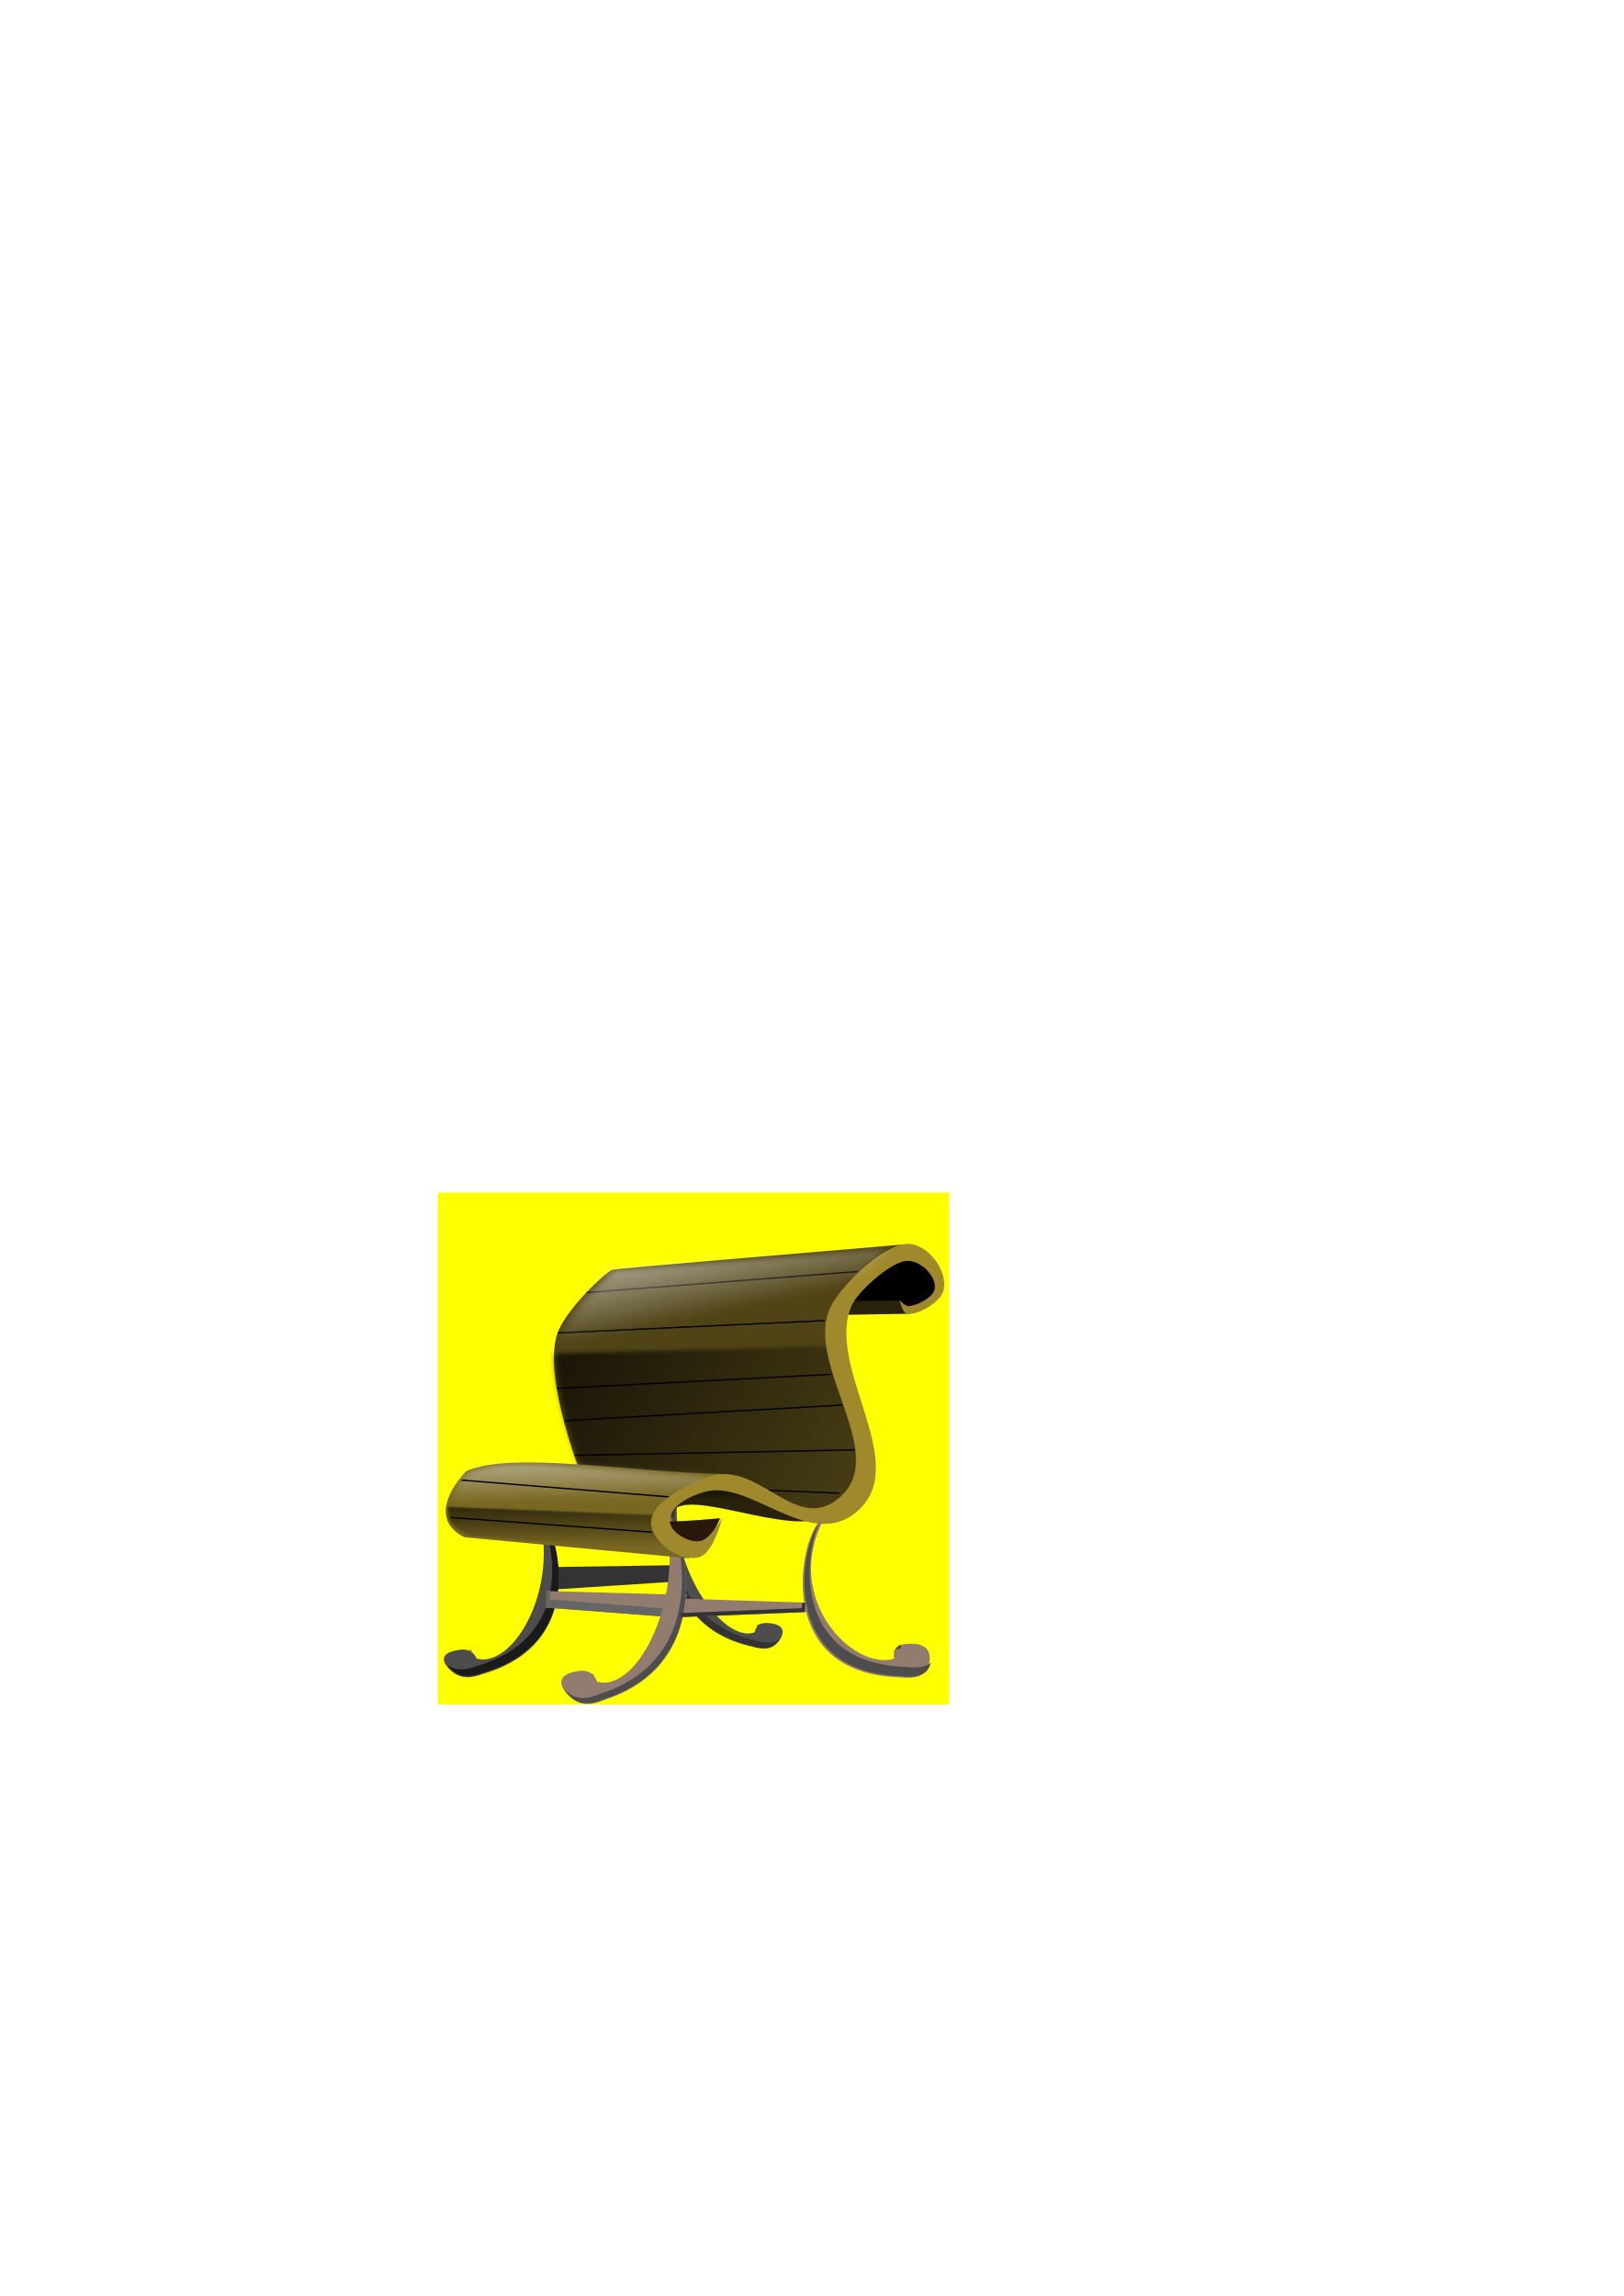
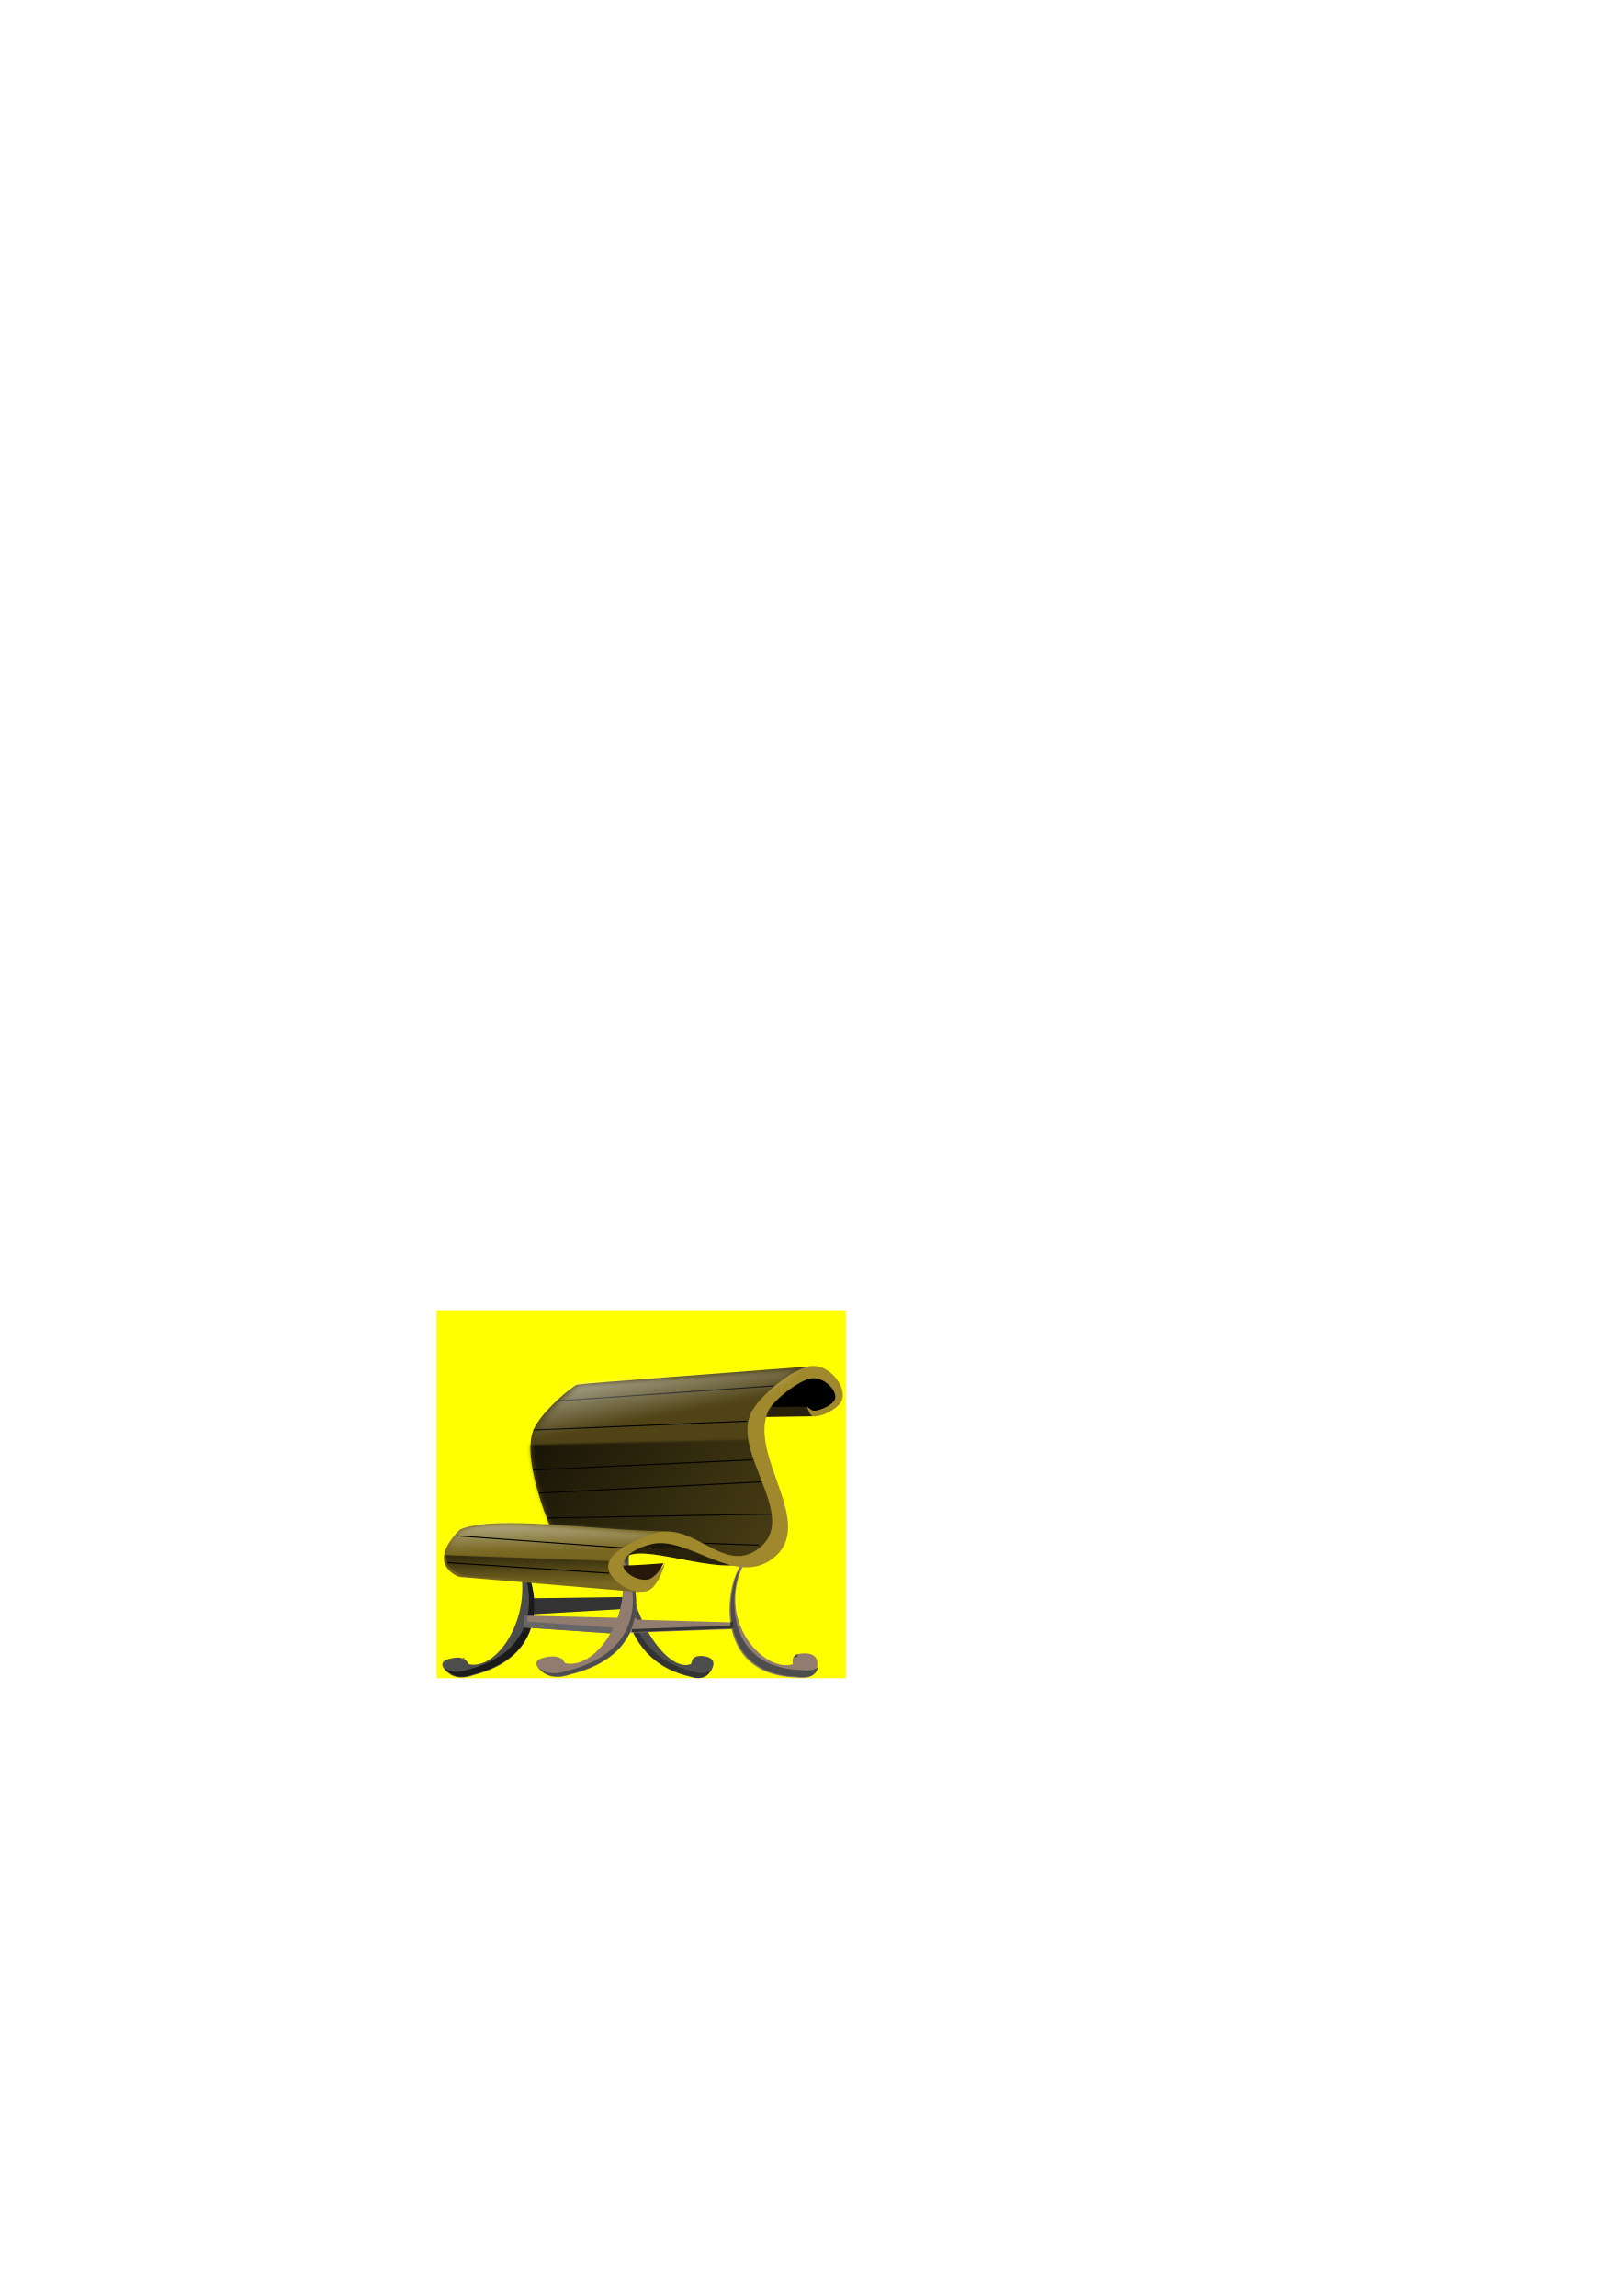
<svg xmlns="http://www.w3.org/2000/svg" xmlns:xlink="http://www.w3.org/1999/xlink" width="210mm" height="297mm" id="svg2">
  <defs id="defs4">
    <linearGradient id="linearGradient3257">
      <stop style="stop-color:#f2f2f2;stop-opacity:1;" offset="0" id="stop3259" />
      <stop style="stop-color:#f2f2f2;stop-opacity:0;" offset="1" id="stop3261" />
    </linearGradient>
    <linearGradient id="linearGradient3243">
      <stop style="stop-color:#000000;stop-opacity:1;" offset="0" id="stop3245" />
      <stop style="stop-color:#000000;stop-opacity:0;" offset="1" id="stop3247" />
    </linearGradient>
    <linearGradient id="linearGradient3229">
      <stop style="stop-color:#ffffff;stop-opacity:1;" offset="0" id="stop3231" />
      <stop style="stop-color:#ffffff;stop-opacity:0;" offset="1" id="stop3233" />
    </linearGradient>
    <linearGradient id="linearGradient3211">
      <stop style="stop-color:#000000;stop-opacity:1;" offset="0" id="stop3213" />
      <stop style="stop-color:#000000;stop-opacity:0" offset="1" id="stop3215" />
    </linearGradient>
    <linearGradient xlink:href="#linearGradient3211" id="linearGradient3217" x1="271.061" y1="585.906" x2="538.172" y2="736.631" gradientUnits="userSpaceOnUse" />
    <filter id="filter3223">
      <feGaussianBlur stdDeviation="1.878" id="feGaussianBlur3225" />
    </filter>
    <linearGradient xlink:href="#linearGradient3229" id="linearGradient3235" x1="351.893" y1="450.983" x2="354.324" y2="525.434" gradientUnits="userSpaceOnUse" />
    <filter id="filter3237">
      <feGaussianBlur stdDeviation="3.446" id="feGaussianBlur3239" />
    </filter>
    <linearGradient xlink:href="#linearGradient3243" id="linearGradient3249" x1="281.058" y1="641.52" x2="274.182" y2="677.619" gradientUnits="userSpaceOnUse" />
    <filter id="filter3251">
      <feGaussianBlur stdDeviation="1.199" id="feGaussianBlur3253" />
    </filter>
    <linearGradient xlink:href="#linearGradient3257" id="linearGradient3263" x1="267.305" y1="595.466" x2="259.57" y2="638.941" gradientUnits="userSpaceOnUse" />
    <filter id="filter3265" x="-0.04" width="1.08" y="-0.122" height="1.243">
      <feGaussianBlur stdDeviation="2.961" id="feGaussianBlur3267" />
    </filter>
  </defs>
  <g id="layer1">
-     <rect style="opacity:1;fill:#ffff00;fill-opacity:1;fill-rule:nonzero;stroke:none;stroke-width:0.5;stroke-linecap:round;stroke-miterlimit:4;stroke-dasharray:none;stroke-opacity:1" id="rect2383" width="250" height="250.297" x="213.959" y="583.084" />
-     <path style="fill:#000000;fill-rule:evenodd;stroke:none;stroke-width:1px;stroke-linecap:butt;stroke-linejoin:miter;stroke-opacity:1" d="M 414.882,617.944 C 417.78,618.061 449.579,614.893 449.579,614.893 L 459.911,625.822 L 455.707,633.614 L 447.127,639.635 L 402.246,640.043 L 414.882,617.944 z" id="path3197" />
-     <path style="fill:#4d4d4d;fill-rule:evenodd;stroke:none;stroke-width:0.504px;stroke-linecap:butt;stroke-linejoin:miter;stroke-opacity:1" d="M 331.028,734.62 C 328.215,768.617 354.352,803.648 368.891,798.019 C 369.809,793.988 372.404,792.848 377.553,793.761 C 383.223,794.766 383.734,798.029 380.817,802.168 C 377.762,806.502 373.268,806.797 367.613,805.031 C 316.062,793.682 326.475,734.079 331.028,734.62 z" id="path2399" />
-     <path style="fill:#333333;fill-rule:evenodd;stroke:none;stroke-width:0.504px;stroke-linecap:butt;stroke-linejoin:miter;stroke-opacity:1" d="M 331.034,734.253 C 326.481,733.712 316.075,793.32 367.626,804.669 C 373.281,806.434 377.764,806.147 380.818,801.814 C 381.092,801.426 381.333,801.051 381.544,800.68 C 378.563,803.596 374.507,803.629 369.57,802.087 C 324.845,792.241 326.75,746.092 331.014,734.39 C 331.018,734.344 331.03,734.299 331.034,734.253 z M 371.179,793.933 C 370.613,794.293 370.141,794.787 369.766,795.4 C 370.132,795.31 370.492,795.204 370.846,795.067 C 370.939,794.655 371.049,794.286 371.179,793.933 z" id="path2447" />
-     <path style="fill:#333333;fill-opacity:1;fill-rule:evenodd;stroke:none;stroke-width:1px;stroke-linecap:butt;stroke-linejoin:miter;stroke-opacity:1" d="M 272.317,766.1 L 269.441,777.195 L 330.578,773.228 L 331.553,765.205 L 272.317,766.1 z" id="path2403" />
-     <path style="fill:#4d4d4d;fill-rule:evenodd;stroke:none;stroke-width:0.504px;stroke-linecap:butt;stroke-linejoin:miter;stroke-opacity:1" d="M 262.941,739.232 C 273.904,775.654 251.293,815.724 233.043,810.924 C 231.06,806.656 227.774,805.654 221.967,807.089 C 215.572,808.669 215.712,812.233 220.054,816.442 C 224.599,820.849 229.914,820.774 236.119,818.375 C 293.758,801.625 268.136,738.25 262.941,739.232 z" id="path2401" />
-     <path style="fill:#1a1a1a;fill-rule:evenodd;stroke:none;stroke-width:0.504px;stroke-linecap:butt;stroke-linejoin:miter;stroke-opacity:1" d="M 262.998,738.645 C 263.018,738.711 263.037,738.775 263.057,738.841 C 270.699,752.128 282.062,800.276 232.923,814.556 C 227.39,816.694 222.579,816.976 218.377,813.891 C 218.846,814.524 219.412,815.175 220.104,815.846 C 224.65,820.253 229.976,820.181 236.182,817.782 C 293.82,801.032 268.192,737.663 262.998,738.645 z M 229.547,806.499 C 229.652,806.695 229.762,806.893 229.861,807.105 C 230.21,807.197 230.549,807.261 230.901,807.32 C 230.488,806.983 230.032,806.716 229.547,806.499 z" id="path2457" />
-     <path style="fill:#917c6f;fill-opacity:1;fill-rule:evenodd;stroke:none;stroke-width:1px;stroke-linecap:butt;stroke-linejoin:miter;stroke-opacity:1" d="M 333.505,781.575 L 333.942,790.54 L 394.47,788.084 L 394.863,783.577 L 333.505,781.575 z" id="path2397" />
-     <path style="fill:#917c6f;fill-opacity:1;fill-rule:evenodd;stroke:none;stroke-width:1px;stroke-linecap:butt;stroke-linejoin:miter;stroke-opacity:1" d="M 267.211,777.883 L 335.939,779.751 L 331.101,790.815 L 266.821,786.036 L 267.211,777.883 z" id="path2405" />
-     <path style="fill:#666666;fill-opacity:1;fill-rule:evenodd;stroke:none;stroke-width:1px;stroke-linecap:butt;stroke-linejoin:miter;stroke-opacity:1" d="M 267.048,777.734 L 266.67,785.889 L 327.996,790.66 L 329.622,786.749 L 268.837,781.997 L 269.034,777.793 L 267.048,777.734 z" id="path2452" />
-     <path style="fill:#917c6f;fill-rule:evenodd;stroke:none;stroke-width:0.652px;stroke-linecap:butt;stroke-linejoin:miter;stroke-opacity:1" d="M 324.177,736.03 C 336.274,779.814 311.809,827.955 291.907,822.17 C 289.729,817.04 286.144,815.833 279.823,817.552 C 272.863,819.446 273.031,823.73 277.778,828.793 C 282.749,834.093 288.539,834.007 295.29,831.129 C 358.013,811.046 329.833,734.854 324.177,736.03 z" id="path2385" />
-     <path style="fill:#4d4d4d;fill-rule:evenodd;stroke:none;stroke-width:0.652px;stroke-linecap:butt;stroke-linejoin:miter;stroke-opacity:1" d="M 325.186,736.125 C 333.523,750.41 348,810.663 293.267,828.188 C 286.516,831.066 280.726,831.161 275.756,825.861 C 275.628,825.725 275.523,825.585 275.402,825.45 C 275.968,826.403 276.732,827.41 277.699,828.442 C 282.67,833.742 288.46,833.647 295.21,830.769 C 354.599,811.753 332.505,742.443 325.186,736.125 z M 289.36,818.137 C 289.542,818.481 289.725,818.843 289.89,819.232 C 290.089,819.29 290.279,819.341 290.479,819.388 C 290.129,818.912 289.766,818.493 289.36,818.137 z" id="path2434" />
-     <path style="fill:#28170b;fill-rule:evenodd;stroke:none;stroke-width:1px;stroke-linecap:butt;stroke-linejoin:miter;stroke-opacity:1" d="M 352.047,742.285 C 320.38,745.12 319.418,743.585 319.178,741.261 L 332.186,758.077 L 341.581,756.387 C 347.589,752.092 349.991,746.866 352.047,742.285 z" id="path3199" />
-     <path style="fill:#28220b;fill-rule:evenodd;stroke:none;stroke-width:1px;stroke-linecap:butt;stroke-linejoin:miter;stroke-opacity:1" d="M 327.432,746.041 C 323.379,722.528 372.184,746.748 396.357,743.49 L 365.325,714.827 L 317.568,740.552 L 327.432,746.041 z" id="path2393" />
-     <path style="fill:#28220b;fill-rule:evenodd;stroke:none;stroke-width:1px;stroke-linecap:butt;stroke-linejoin:miter;stroke-opacity:1" d="M 439.972,635.834 L 406.519,636.076 L 403.747,642.97 L 444.791,642.298 C 442.146,640.012 441.261,639.233 439.972,635.834 z" id="path3195" />
-     <path style="fill:#504416;fill-rule:evenodd;stroke:none;stroke-width:0.96px;stroke-linecap:butt;stroke-linejoin:miter;stroke-opacity:1" d="M 284.727,722.711 C 284.727,722.711 265.13,673.608 272.365,652.157 C 276.455,640.03 296.761,621.296 299.387,620.823 C 302.64,619.951 394.573,612.52 442.166,608.369 L 414.486,634.595 C 407.663,645.48 398.769,656.11 414.016,669.708 L 425.41,722.853 L 415.296,741.127 L 396.048,740.347 L 358.931,723.679 L 284.727,722.711 z" id="path2391" />
-     <path style="opacity:0.7;fill:url(#linearGradient3217);fill-opacity:1;fill-rule:evenodd;stroke:none;stroke-width:1px;stroke-linecap:butt;stroke-linejoin:miter;stroke-opacity:1;filter:url(#filter3223)" d="M 306.919,531.815 L 496.54,564.634 L 520.547,669.777 L 494.717,695.607 L 447.008,672.512 L 329.406,647.29 C 319.715,612.69 306.531,568.631 306.919,531.815 z" id="path3201" transform="matrix(0.706978,-0.1273075,1.1189423e-2,0.6244517,48.4169,368.7074)" />
-     <path style="fill:#786721;fill-rule:evenodd;stroke:none;stroke-width:1px;stroke-linecap:butt;stroke-linejoin:miter;stroke-opacity:1" d="M 353.242,720.588 C 311.406,720.171 249.419,709.097 227.735,719.337 C 213.756,734.75 215.734,746.267 227.125,751.576 L 336.98,761.871 L 321.561,742.355 C 331.987,735.051 342.655,727.834 353.242,720.588 z" id="path2389" />
-     <path style="opacity:0.7;fill:url(#linearGradient3263);fill-opacity:1;fill-rule:evenodd;stroke:none;stroke-width:1px;stroke-linecap:butt;stroke-linejoin:miter;stroke-opacity:1;filter:url(#filter3265)" d="M 246.677,611.437 C 264.018,608.587 284.955,612.929 306.843,619.173 L 412.562,650.115 L 375.603,669.024 L 234.644,633.784 C 233.211,626.335 234.478,618.886 246.677,611.437 z" id="path3255" transform="matrix(0.706978,-0.1273075,1.1189423e-2,0.6244517,48.4169,368.7074)" />
-     <path style="fill:none;fill-rule:evenodd;stroke:#000000;stroke-width:0.666px;stroke-linecap:butt;stroke-linejoin:miter;stroke-opacity:1" d="M 286.753,631.942 L 419.292,621.626" id="path3177" />
-     <path style="fill:none;fill-rule:evenodd;stroke:#000000;stroke-width:0.666px;stroke-linecap:butt;stroke-linejoin:miter;stroke-opacity:1" d="M 272.671,651.675 L 403.071,645.65" id="path3179" />
-     <path style="fill:none;fill-rule:evenodd;stroke:#000000;stroke-width:0.666px;stroke-linecap:butt;stroke-linejoin:miter;stroke-opacity:1" d="M 272.234,678.803 L 406.437,671.902" id="path3181" />
-     <path style="fill:none;fill-rule:evenodd;stroke:#000000;stroke-width:0.666px;stroke-linecap:butt;stroke-linejoin:miter;stroke-opacity:1" d="M 275.938,694.572 L 411.774,686.928" id="path3183" />
-     <path style="fill:none;fill-rule:evenodd;stroke:#000000;stroke-width:0.666px;stroke-linecap:butt;stroke-linejoin:miter;stroke-opacity:1" d="M 280.878,711.519 L 417.959,708.836" id="path3185" />
-     <path style="fill:none;fill-rule:evenodd;stroke:#000000;stroke-width:0.666px;stroke-linecap:butt;stroke-linejoin:miter;stroke-opacity:1" d="M 410.374,730.026 L 375.597,728.615" id="path3187" />
-     <path style="fill:none;fill-rule:evenodd;stroke:#000000;stroke-width:0.666px;stroke-linecap:butt;stroke-linejoin:miter;stroke-opacity:1" d="M 328.597,731.962 L 225.641,723.643" id="path3189" />
-     <path style="opacity:0.7;fill:url(#linearGradient3249);fill-opacity:1;fill-rule:evenodd;stroke:none;stroke-width:1px;stroke-linecap:butt;stroke-linejoin:miter;stroke-opacity:1;filter:url(#filter3251)" d="M 230.347,636.363 L 379.041,673.321 L 399.669,706.842 L 245.818,662.148 C 225.64,646.042 234.259,644.336 230.347,636.363 z" id="path3241" transform="matrix(0.706978,-0.1273075,1.1189423e-2,0.6244517,48.4169,368.7074)" />
-     <path style="fill:none;fill-rule:evenodd;stroke:#000000;stroke-width:0.666px;stroke-linecap:butt;stroke-linejoin:miter;stroke-opacity:1" d="M 220.176,741.894 L 318.768,749.08" id="path3191" />
-     <path style="fill:#a0892c;fill-rule:evenodd;stroke:none;stroke-width:1px;stroke-linecap:butt;stroke-linejoin:miter;stroke-opacity:1" d="M 353.022,742.142 C 353.022,742.142 347.123,752.698 342.213,753.43 C 335.888,754.372 327.115,748.561 327.379,743.127 C 327.716,736.204 336.989,731.344 344.987,729.261 C 366.932,723.545 395.521,758.024 418.259,739.546 C 446.817,716.338 403.105,669.002 416.248,638.392 C 419.147,631.641 434.616,617.688 442.513,616.537 C 449.705,615.488 458.354,624.321 456.803,630.57 C 455.87,634.33 448.416,638.346 444.129,638.561 C 442.338,638.651 439.805,635.707 439.805,635.707 C 439.805,635.707 440.954,641.965 443.585,642.292 C 449.225,642.992 459.483,636.518 461.09,631.355 C 463.977,622.078 453.614,607.408 442.973,608.151 C 431.046,608.983 410.628,629.023 405.886,639.22 C 392.762,667.446 436.298,711.478 409.593,732.803 C 387.707,750.28 370.108,711.512 344.105,722.757 C 332.98,727.568 317.957,734.888 318.254,744.77 C 318.51,753.313 331.735,763.928 341.743,761.299 C 348.839,759.434 353.022,742.142 353.022,742.142 z" id="path2387" />
-     <path style="opacity:0.7;fill:url(#linearGradient3235);fill-opacity:1;fill-rule:evenodd;stroke:none;stroke-width:1px;stroke-linecap:butt;stroke-linejoin:miter;stroke-opacity:1;filter:url(#filter3237)" d="M 346.727,474.078 L 536.218,496.713 C 536.218,496.713 473.749,556.43 471.318,557.341 C 468.887,558.253 307.831,528.169 307.831,528.169 C 315.042,499.349 333.946,488.541 346.727,474.078 z" id="path3227" transform="matrix(0.706978,-0.1273075,1.1189423e-2,0.6244517,48.4169,368.7074)" />
-     <path style="fill:#917c6f;fill-rule:evenodd;stroke:none;stroke-width:0.652px;stroke-linecap:butt;stroke-linejoin:miter;stroke-opacity:1" d="M 402.614,742.734 C 382.162,781.926 417.373,817.103 437.128,810.924 C 436.026,805.652 438.594,803.635 445.452,803.62 C 453.004,803.604 455.445,807.589 454.142,813.448 C 452.778,819.582 447.397,820.966 439.442,820.023 C 373.522,817.903 393.132,743.542 402.614,742.734 z" id="path2395" />
-     <path style="fill:#4d4d4d;fill-rule:evenodd;stroke:none;stroke-width:0.652px;stroke-linecap:butt;stroke-linejoin:miter;stroke-opacity:1" d="M 400.531,744.325 C 390.997,756.595 380.663,817.556 440.264,819.473 C 448.192,820.412 453.561,819.043 454.948,812.961 C 452.364,815.156 448.193,815.588 442.855,814.956 C 388.718,813.214 392.28,762.758 400.531,744.325 z M 440.303,804.025 C 439.14,804.563 438.367,805.344 437.987,806.411 C 438.863,806.294 439.711,806.102 440.539,805.844 C 440.401,805.185 440.325,804.585 440.303,804.025 z" id="path2442" />
-     <path style="fill:#333333;fill-opacity:1;fill-rule:evenodd;stroke:none;stroke-width:1px;stroke-linecap:butt;stroke-linejoin:miter;stroke-opacity:1" d="M 392.115,783.602 L 391.896,786.223 L 332.722,788.628 L 332.81,790.622 L 393.338,788.159 L 393.731,783.661 L 392.115,783.602 z" id="path2439" />
+     <rect style="opacity:1;fill:#ffff00;fill-opacity:1;fill-rule:nonzero;stroke:none;stroke-width:0.5;stroke-linecap:round;stroke-miterlimit:4;stroke-dasharray:none;stroke-opacity:1" id="rect2383" width="200.028" height="179.915" x="213.448" y="640.538" />
+     <path style="fill:#000000;fill-rule:evenodd;stroke:none;stroke-width:1px;stroke-linecap:butt;stroke-linejoin:miter;stroke-opacity:1" d="M 374.606,674.888 C 376.925,674.972 402.368,672.695 402.368,672.695 L 410.635,680.551 L 407.271,686.152 L 400.406,690.48 L 364.496,690.773 L 374.606,674.888 z" id="path3197" />
+     <path style="fill:#4d4d4d;fill-rule:evenodd;stroke:none;stroke-width:0.504px;stroke-linecap:butt;stroke-linejoin:miter;stroke-opacity:1" d="M 307.514,758.756 C 305.263,788.126 326.176,818.391 337.808,813.527 C 338.543,810.045 340.619,809.06 344.739,809.849 C 349.276,810.717 349.685,813.536 347.35,817.112 C 344.907,820.856 341.311,821.11 336.786,819.585 C 295.539,809.781 303.871,758.288 307.514,758.756 z" id="path2399" />
+     <path style="fill:#333333;fill-rule:evenodd;stroke:none;stroke-width:0.504px;stroke-linecap:butt;stroke-linejoin:miter;stroke-opacity:1" d="M 307.519,758.492 C 303.876,758.025 295.55,809.52 336.796,819.324 C 341.321,820.849 344.908,820.602 347.352,816.858 C 347.57,816.523 347.763,816.199 347.933,815.878 C 345.547,818.397 342.302,818.426 338.351,817.094 C 302.567,808.588 304.091,768.72 307.503,758.611 C 307.506,758.571 307.516,758.532 307.519,758.492 z M 339.639,810.05 C 339.186,810.361 338.809,810.787 338.509,811.317 C 338.802,811.24 339.09,811.148 339.372,811.03 C 339.448,810.674 339.535,810.355 339.639,810.05 z" id="path2447" />
+     <path style="fill:#333333;fill-opacity:1;fill-rule:evenodd;stroke:none;stroke-width:1px;stroke-linecap:butt;stroke-linejoin:miter;stroke-opacity:1" d="M 260.539,781.384 L 258.238,789.359 L 307.154,786.508 L 307.934,780.74 L 260.539,781.384 z" id="path2403" />
+     <path style="fill:#4d4d4d;fill-rule:evenodd;stroke:none;stroke-width:0.504px;stroke-linecap:butt;stroke-linejoin:miter;stroke-opacity:1" d="M 253.037,762.07 C 261.809,788.251 243.717,817.053 229.115,813.603 C 227.529,810.536 224.899,809.815 220.253,810.847 C 215.136,811.982 215.248,814.544 218.722,817.57 C 222.359,820.738 226.612,820.684 231.577,818.959 C 277.694,806.919 257.193,761.364 253.037,762.07 z" id="path2401" />
+     <path style="fill:#1a1a1a;fill-rule:evenodd;stroke:none;stroke-width:0.504px;stroke-linecap:butt;stroke-linejoin:miter;stroke-opacity:1" d="M 253.082,761.649 C 253.098,761.696 253.114,761.742 253.129,761.789 C 259.244,771.341 268.335,805.949 229.019,816.214 C 224.592,817.751 220.743,817.954 217.38,815.736 C 217.756,816.191 218.208,816.659 218.762,817.141 C 222.399,820.309 226.661,820.257 231.626,818.533 C 277.743,806.493 257.238,760.943 253.082,761.649 z M 226.318,810.423 C 226.402,810.564 226.49,810.706 226.569,810.858 C 226.849,810.925 227.119,810.97 227.401,811.013 C 227.071,810.77 226.706,810.578 226.318,810.423 z" id="path2457" />
+     <path style="fill:#917c6f;fill-opacity:1;fill-rule:evenodd;stroke:none;stroke-width:1px;stroke-linecap:butt;stroke-linejoin:miter;stroke-opacity:1" d="M 307.507,791.792 L 307.873,798.236 L 358.657,796.471 L 358.987,793.231 L 307.507,791.792 z" id="path2397" />
+     <path style="fill:#917c6f;fill-opacity:1;fill-rule:evenodd;stroke:none;stroke-width:1px;stroke-linecap:butt;stroke-linejoin:miter;stroke-opacity:1" d="M 256.453,789.853 L 311.443,791.196 L 307.572,799.149 L 256.141,795.713 L 256.453,789.853 z" id="path2405" />
+     <path style="fill:#666666;fill-opacity:1;fill-rule:evenodd;stroke:none;stroke-width:1px;stroke-linecap:butt;stroke-linejoin:miter;stroke-opacity:1" d="M 256.323,789.746 L 256.021,795.608 L 305.088,799.037 L 306.389,796.226 L 257.754,792.811 L 257.912,789.789 L 256.323,789.746 z" id="path2452" />
+     <path style="fill:#917c6f;fill-rule:evenodd;stroke:none;stroke-width:0.652px;stroke-linecap:butt;stroke-linejoin:miter;stroke-opacity:1" d="M 302.033,759.767 C 311.712,786.887 292.136,816.706 276.213,813.123 C 274.47,809.945 271.601,809.197 266.544,810.262 C 260.976,811.435 261.11,814.088 264.908,817.224 C 268.885,820.507 273.518,820.454 278.919,818.672 C 329.105,806.232 306.557,759.039 302.033,759.767 z" id="path2385" />
+     <path style="fill:#4d4d4d;fill-rule:evenodd;stroke:none;stroke-width:0.652px;stroke-linecap:butt;stroke-linejoin:miter;stroke-opacity:1" d="M 302.84,759.827 C 309.51,768.674 321.093,805.995 277.301,816.85 C 271.899,818.632 267.267,818.691 263.29,815.408 C 263.188,815.324 263.104,815.237 263.007,815.154 C 263.46,815.745 264.071,816.368 264.845,817.007 C 268.822,820.29 273.454,820.231 278.856,818.448 C 326.374,806.67 308.696,763.74 302.84,759.827 z M 274.175,810.624 C 274.32,810.837 274.467,811.062 274.599,811.302 C 274.758,811.338 274.91,811.37 275.07,811.399 C 274.79,811.104 274.5,810.845 274.175,810.624 z" id="path2434" />
+     <path style="fill:#28170b;fill-rule:evenodd;stroke:none;stroke-width:1px;stroke-linecap:butt;stroke-linejoin:miter;stroke-opacity:1" d="M 324.332,764.265 C 298.994,766.303 298.225,765.2 298.032,763.529 L 308.441,775.617 L 315.958,774.402 C 320.764,771.314 322.686,767.558 324.332,764.265 z" id="path3199" />
+     <path style="fill:#28220b;fill-rule:evenodd;stroke:none;stroke-width:1px;stroke-linecap:butt;stroke-linejoin:miter;stroke-opacity:1" d="M 304.637,766.965 C 301.394,750.064 340.443,767.473 359.784,765.131 L 334.955,744.528 L 296.744,763.019 L 304.637,766.965 z" id="path2393" />
+     <path style="fill:#28220b;fill-rule:evenodd;stroke:none;stroke-width:1px;stroke-linecap:butt;stroke-linejoin:miter;stroke-opacity:1" d="M 394.681,687.748 L 367.915,687.922 L 365.697,692.877 L 398.537,692.394 C 396.421,690.751 395.713,690.191 394.681,687.748 z" id="path3195" />
+     <path style="fill:#504416;fill-rule:evenodd;stroke:none;stroke-width:0.96px;stroke-linecap:butt;stroke-linejoin:miter;stroke-opacity:1" d="M 270.468,750.195 C 270.468,750.195 254.788,714.899 260.577,699.48 C 263.849,690.764 280.097,677.297 282.198,676.957 C 284.8,676.33 358.357,670.989 396.437,668.005 L 374.29,686.857 C 368.831,694.681 361.715,702.322 373.914,712.096 L 383.03,750.298 L 374.938,763.433 L 359.538,762.872 L 329.839,750.891 L 270.468,750.195 z" id="path2391" />
+     <path style="opacity:0.7;fill:url(#linearGradient3217);fill-opacity:1;fill-rule:evenodd;stroke:none;stroke-width:1px;stroke-linecap:butt;stroke-linejoin:miter;stroke-opacity:1;filter:url(#filter3223)" d="M 306.919,531.815 L 496.54,564.634 L 520.547,669.777 L 494.717,695.607 L 447.008,672.512 L 329.406,647.29 C 319.715,612.69 306.531,568.631 306.919,531.815 z" id="path3201" transform="matrix(0.565661,-9.1509508e-2,8.952783e-3,0.4488603,81.39362,495.735)" />
+     <path style="fill:#786721;fill-rule:evenodd;stroke:none;stroke-width:1px;stroke-linecap:butt;stroke-linejoin:miter;stroke-opacity:1" d="M 325.288,748.669 C 291.814,748.37 242.217,740.409 224.868,747.77 C 213.683,758.849 215.266,767.127 224.38,770.944 L 312.276,778.344 L 299.939,764.315 C 308.282,759.065 316.817,753.878 325.288,748.669 z" id="path2389" />
+     <path style="opacity:0.7;fill:url(#linearGradient3263);fill-opacity:1;fill-rule:evenodd;stroke:none;stroke-width:1px;stroke-linecap:butt;stroke-linejoin:miter;stroke-opacity:1;filter:url(#filter3265)" d="M 246.677,611.437 C 264.018,608.587 284.955,612.929 306.843,619.173 L 412.562,650.115 L 375.603,669.024 L 234.644,633.784 C 233.211,626.335 234.478,618.886 246.677,611.437 z" id="path3255" transform="matrix(0.565661,-9.1509508e-2,8.952783e-3,0.4488603,81.39362,495.735)" />
+     <path style="fill:none;fill-rule:evenodd;stroke:#000000;stroke-width:0.505px;stroke-linecap:butt;stroke-linejoin:miter;stroke-opacity:1" d="M 272.089,684.95 L 378.135,677.535" id="path3177" />
+     <path style="fill:none;fill-rule:evenodd;stroke:#000000;stroke-width:0.505px;stroke-linecap:butt;stroke-linejoin:miter;stroke-opacity:1" d="M 260.822,699.134 L 365.156,694.803" id="path3179" />
+     <path style="fill:none;fill-rule:evenodd;stroke:#000000;stroke-width:0.505px;stroke-linecap:butt;stroke-linejoin:miter;stroke-opacity:1" d="M 260.472,718.634 L 367.849,713.674" id="path3181" />
+     <path style="fill:none;fill-rule:evenodd;stroke:#000000;stroke-width:0.505px;stroke-linecap:butt;stroke-linejoin:miter;stroke-opacity:1" d="M 263.435,729.969 L 372.12,724.474" id="path3183" />
+     <path style="fill:none;fill-rule:evenodd;stroke:#000000;stroke-width:0.505px;stroke-linecap:butt;stroke-linejoin:miter;stroke-opacity:1" d="M 267.388,742.151 L 377.068,740.222" id="path3185" />
+     <path style="fill:none;fill-rule:evenodd;stroke:#000000;stroke-width:0.505px;stroke-linecap:butt;stroke-linejoin:miter;stroke-opacity:1" d="M 371,755.453 L 343.174,754.439" id="path3187" />
+     <path style="fill:none;fill-rule:evenodd;stroke:#000000;stroke-width:0.505px;stroke-linecap:butt;stroke-linejoin:miter;stroke-opacity:1" d="M 305.569,756.845 L 223.192,750.865" id="path3189" />
+     <path style="opacity:0.7;fill:url(#linearGradient3249);fill-opacity:1;fill-rule:evenodd;stroke:none;stroke-width:1px;stroke-linecap:butt;stroke-linejoin:miter;stroke-opacity:1;filter:url(#filter3251)" d="M 230.347,636.363 L 379.041,673.321 L 399.669,706.842 L 245.818,662.148 C 225.64,646.042 234.259,644.336 230.347,636.363 z" id="path3241" transform="matrix(0.565661,-9.1509508e-2,8.952783e-3,0.4488603,81.39362,495.735)" />
+     <path style="fill:none;fill-rule:evenodd;stroke:#000000;stroke-width:0.505px;stroke-linecap:butt;stroke-linejoin:miter;stroke-opacity:1" d="M 218.82,763.984 L 297.705,769.149" id="path3191" />
+     <path style="fill:#a0892c;fill-rule:evenodd;stroke:none;stroke-width:1px;stroke-linecap:butt;stroke-linejoin:miter;stroke-opacity:1" d="M 325.111,764.162 C 325.111,764.162 320.392,771.75 316.463,772.276 C 311.403,772.953 304.383,768.776 304.595,764.87 C 304.864,759.894 312.284,756.401 318.683,754.903 C 336.241,750.794 359.115,775.579 377.309,762.296 C 400.158,745.614 365.183,711.589 375.699,689.586 C 378.019,684.733 390.396,674.704 396.714,673.876 C 402.468,673.123 409.389,679.472 408.148,683.964 C 407.401,686.666 401.437,689.553 398.007,689.708 C 396.575,689.772 394.548,687.656 394.548,687.656 C 394.548,687.656 395.467,692.154 397.572,692.389 C 402.085,692.892 410.292,688.239 411.578,684.528 C 413.888,677.86 405.596,667.315 397.083,667.848 C 387.539,668.447 371.203,682.851 367.409,690.181 C 356.908,710.47 391.742,742.121 370.375,757.449 C 352.863,770.012 338.782,742.146 317.977,750.228 C 309.076,753.686 297.055,758.948 297.293,766.052 C 297.498,772.192 308.08,779.823 316.087,777.932 C 321.765,776.592 325.111,764.162 325.111,764.162 z" id="path2387" />
+     <path style="opacity:0.7;fill:url(#linearGradient3235);fill-opacity:1;fill-rule:evenodd;stroke:none;stroke-width:1px;stroke-linecap:butt;stroke-linejoin:miter;stroke-opacity:1;filter:url(#filter3237)" d="M 346.727,474.078 L 536.218,496.713 C 536.218,496.713 473.749,556.43 471.318,557.341 C 468.887,558.253 307.831,528.169 307.831,528.169 C 315.042,499.349 333.946,488.541 346.727,474.078 z" id="path3227" transform="matrix(0.565661,-9.1509508e-2,8.952783e-3,0.4488603,81.39362,495.735)" />
+     <path style="fill:#917c6f;fill-rule:evenodd;stroke:none;stroke-width:0.652px;stroke-linecap:butt;stroke-linejoin:miter;stroke-opacity:1" d="M 363.683,764.588 C 349.529,792.759 373.897,818.045 387.568,813.603 C 386.805,809.814 388.583,808.364 393.329,808.353 C 398.555,808.342 400.244,811.206 399.343,815.418 C 398.399,819.827 394.675,820.822 389.169,820.144 C 343.55,818.62 357.121,765.169 363.683,764.588 z" id="path2395" />
+     <path style="fill:#4d4d4d;fill-rule:evenodd;stroke:none;stroke-width:0.652px;stroke-linecap:butt;stroke-linejoin:miter;stroke-opacity:1" d="M 362.241,765.732 C 355.643,774.551 348.492,818.37 389.738,819.748 C 395.225,820.424 398.941,819.439 399.9,815.068 C 398.112,816.645 395.226,816.956 391.532,816.502 C 354.066,815.25 356.531,778.981 362.241,765.732 z M 389.766,808.644 C 388.961,809.031 388.426,809.592 388.163,810.359 C 388.769,810.275 389.356,810.138 389.929,809.952 C 389.833,809.478 389.781,809.047 389.766,808.644 z" id="path2442" />
+     <path style="fill:#333333;fill-opacity:1;fill-rule:evenodd;stroke:none;stroke-width:1px;stroke-linecap:butt;stroke-linejoin:miter;stroke-opacity:1" d="M 357.165,792.892 L 356.987,794.776 L 308.87,796.505 L 308.941,797.938 L 358.159,796.167 L 358.479,792.934 L 357.165,792.892 z" id="path2439" />
  </g>
</svg>
